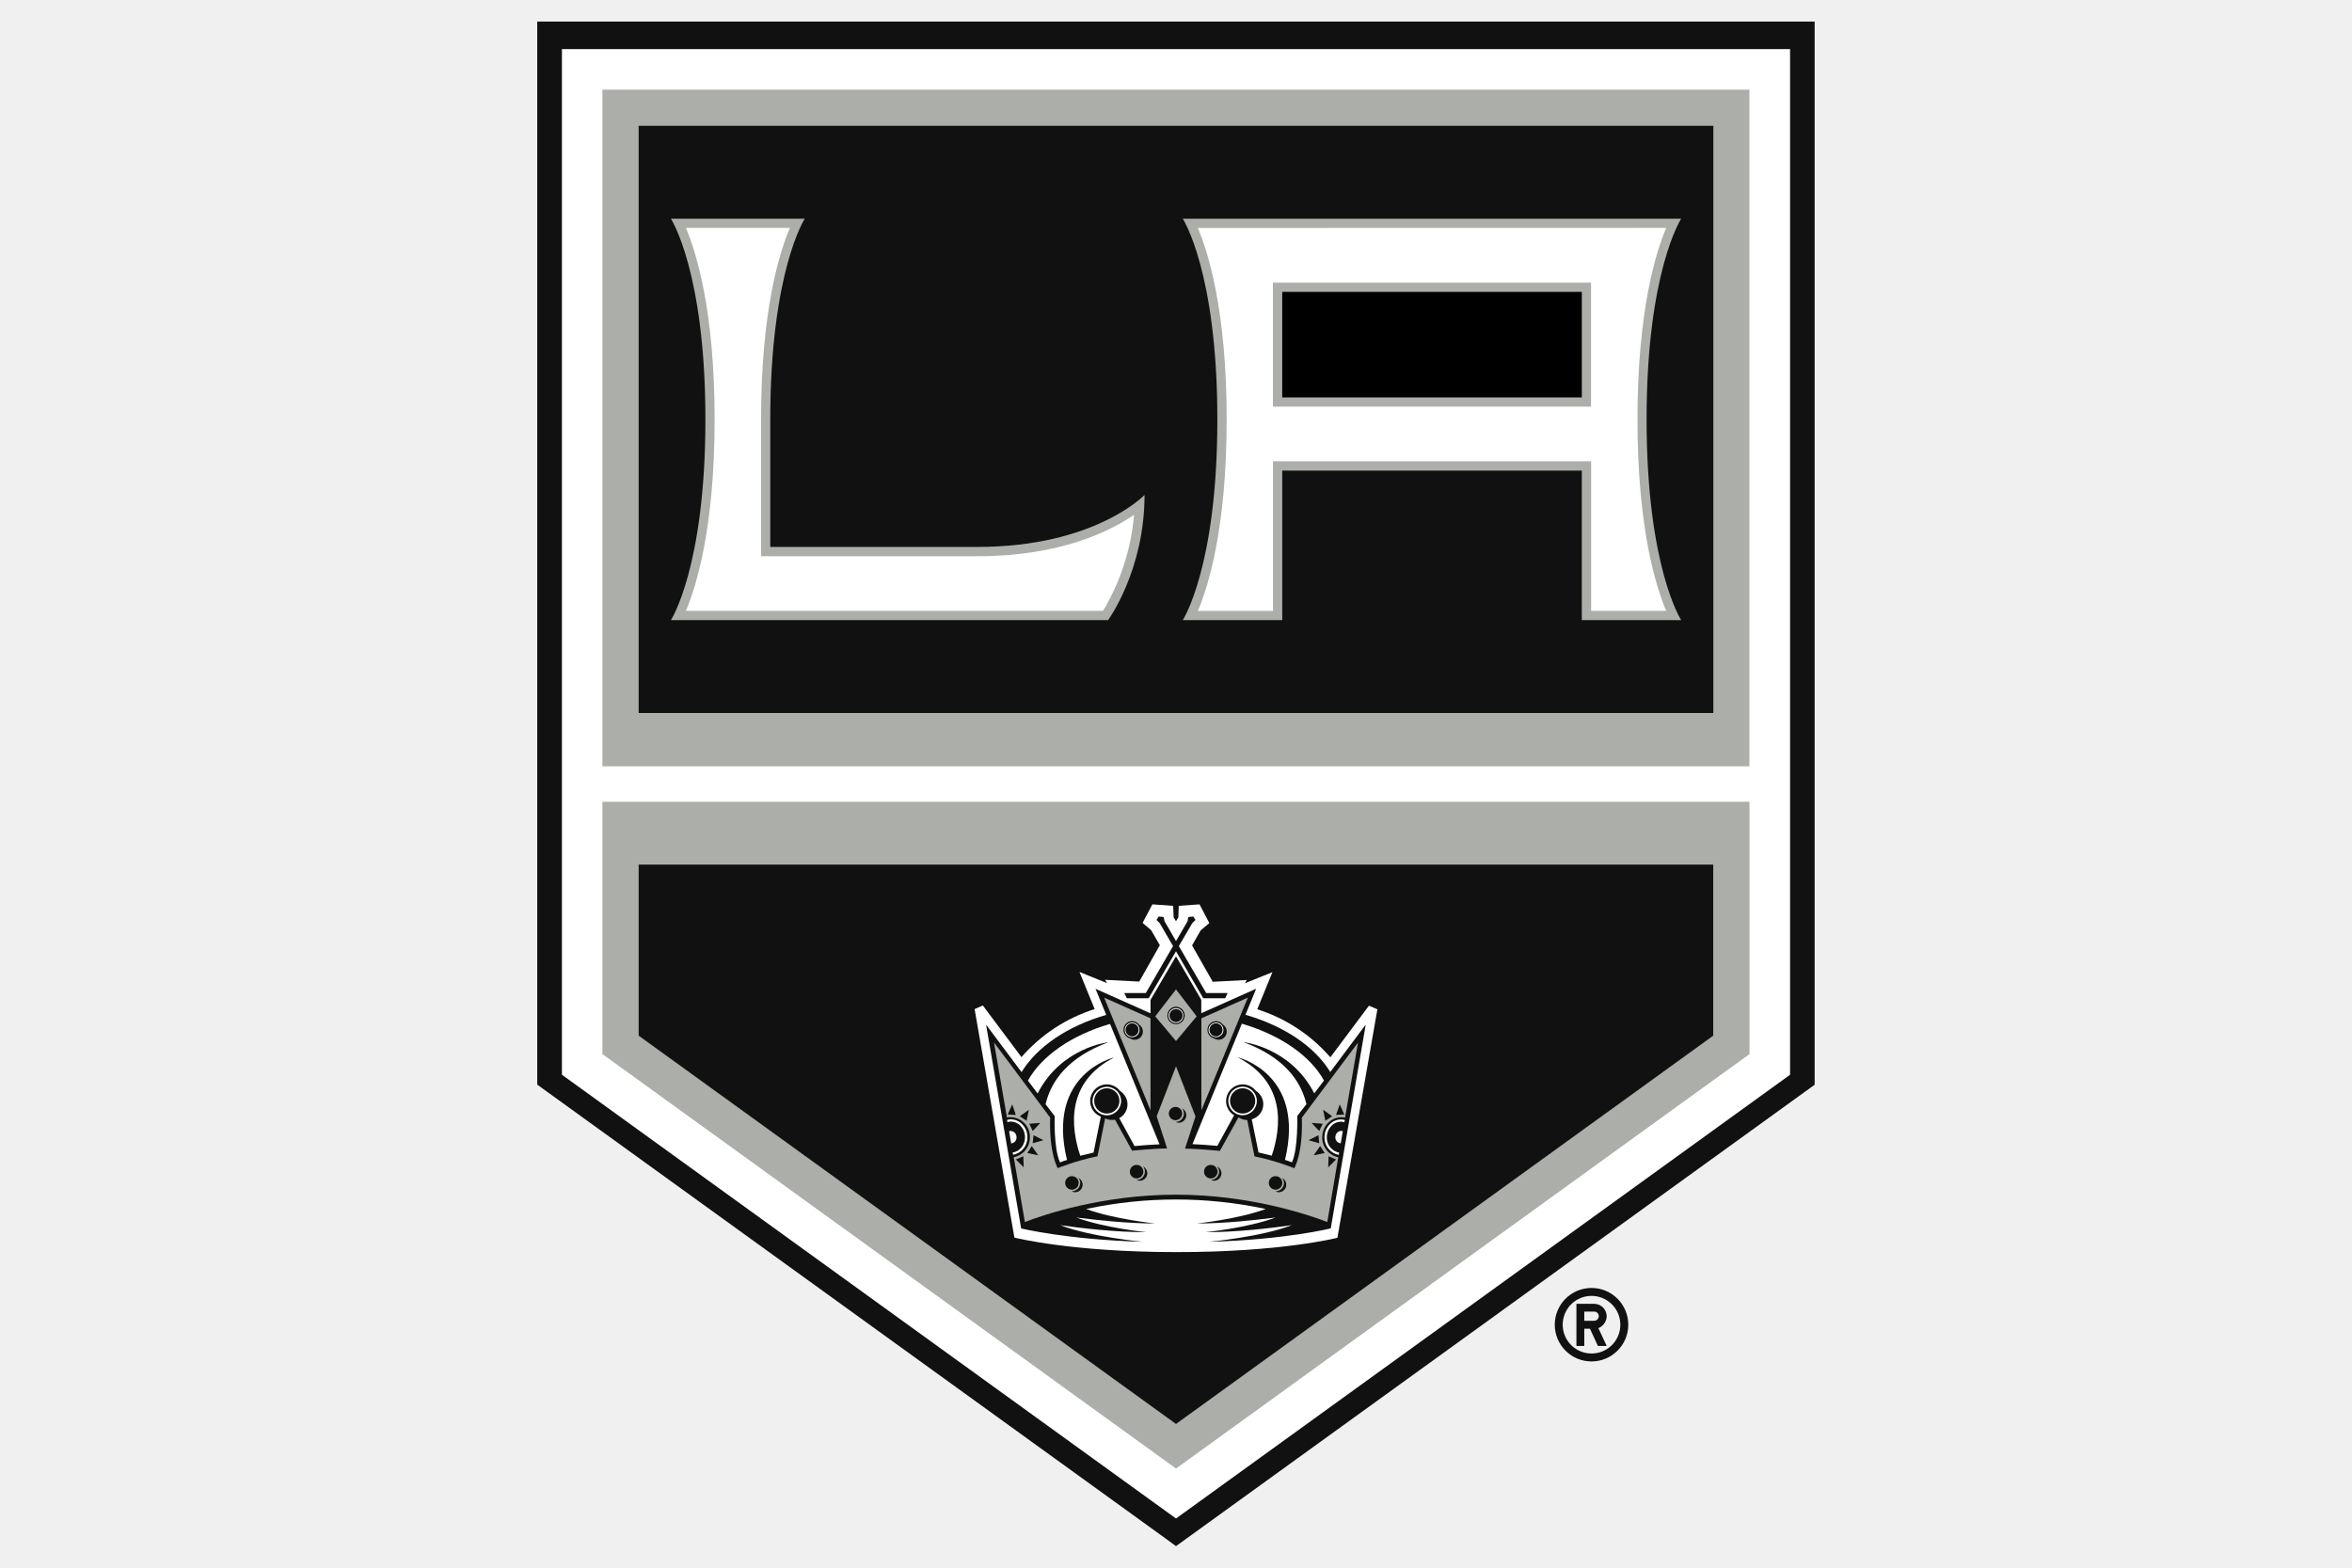
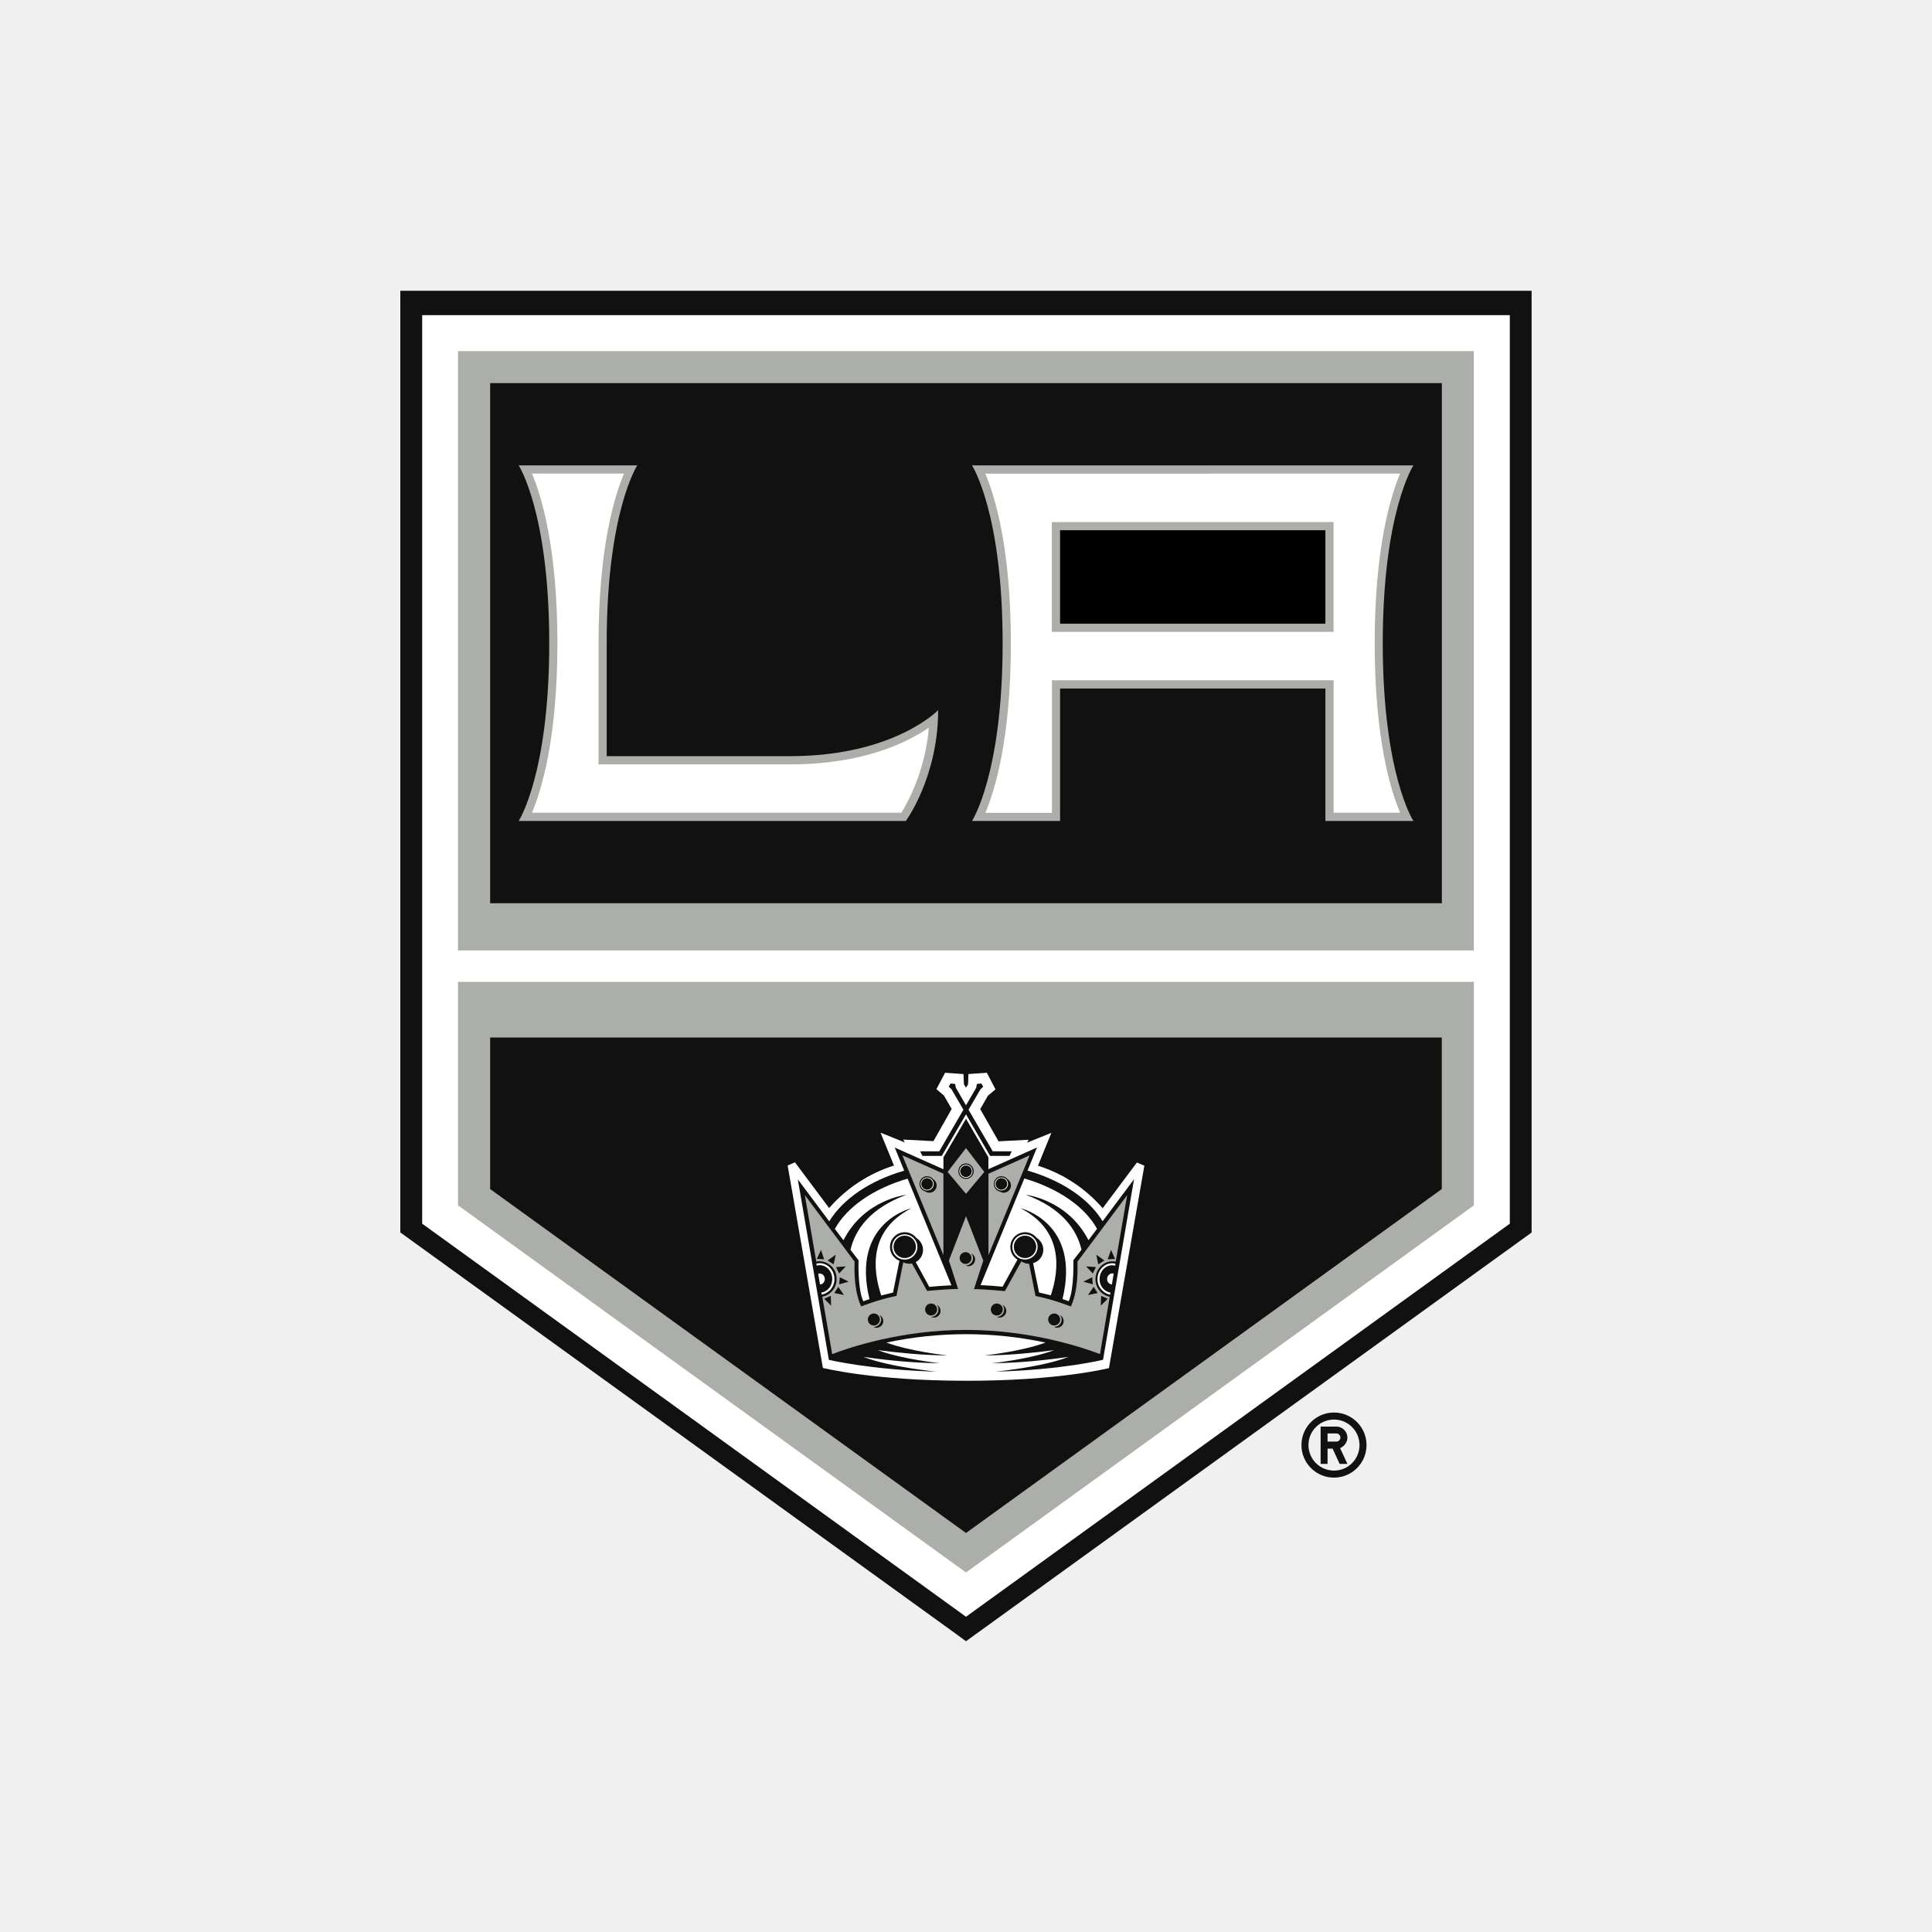
- <svg xmlns="http://www.w3.org/2000/svg" viewBox="0 0 24 16">
-   <path fill="#111" d="M18.518.22H5.482v10.85l.104.075 6.266 4.527.148.108.148-.107 6.265-4.527.104-.075V.22h.001z" />
-   <path fill="#FFF" d="M5.734 10.969L12 15.498l6.266-4.529V.501H5.734v10.468z" />
-   <path fill="#111" d="M16.395 13.434a.128.128 0 0 0-.127-.127h-.182v.43h.08v-.176h.058l.081.176h.09l-.085-.182a.135.135 0 0 0 .085-.121zm-.127.046h-.102v-.094h.102c.025 0 .046.021.046.047s-.021.047-.046.047z" />
-   <path fill="#111" d="M16.24 13.145a.375.375 0 1 0 0 .75.375.375 0 0 0 0-.75zm0 .669a.294.294 0 1 1 .294-.293.293.293 0 0 1-.294.293z" />
-   <path d="M6.147 10.758L12 14.988l5.852-4.23V8.183H6.147v2.575zm0-2.937h11.704V.915H6.147v6.906z" fill="#ACAEA9" />
-   <path d="M6.517 10.57L12 14.533l5.482-3.963V8.824H6.517v1.746zm0-3.293h10.966V1.284H6.517v5.993z" fill="#111" />
-   <path d="M7.86 5.582V4.281c0-1.51.352-2.049.352-2.049H6.846s.352.539.352 2.049c0 1.509-.352 2.048-.352 2.048h4.461s.372-.506.372-1.277c0 0-.509.53-1.704.53H7.86zm4.209-3.35s.353.539.353 2.049c0 1.509-.353 2.048-.353 2.048h1.015V4.803h3.057v1.526h1.014s-.353-.539-.353-2.048c0-1.51.353-2.049.353-2.049h-5.086z" fill="#ACAEA9" />
-   <path d="M12.223 2.327c.106.251.294.846.294 1.955 0 1.108-.188 1.703-.294 1.953h.767V4.708h3.246v1.526h.766c-.106-.25-.293-.845-.293-1.953 0-1.109.187-1.704.293-1.955l-4.779.001zm-4.457 3.35V4.281c0-1.109.187-1.704.294-1.955H6.999c.106.251.293.846.293 1.955 0 1.108-.187 1.703-.293 1.953h4.257a2.3 2.3 0 0 0 .316-.98c-.243.167-.751.423-1.598.423H7.766z" fill="#FFF" />
-   <path fill="#ACAEA9" d="M12.989 4.15h3.246V2.885h-3.246V4.15z" />
-   <path d="M13.084 2.979h3.057v1.077h-3.057z" />
-   <path fill="#FFF" d="M13.647 12.633l.408-2.332-.086-.037-.394.527a1.641 1.641 0 0 0-.746-.49l.155-.379-.28.113.018-.033-.347.018-.211-.371.088-.154.088-.074-.1-.191-.212.015-.004.118-.024.039-.024-.039-.005-.118-.212-.015-.1.189.087.074.089.154-.21.371-.348-.018.018.033-.28-.113.155.379a1.65 1.65 0 0 0-.747.49l-.394-.527-.084.037.406 2.332s.578.148 1.648.148c1.07.002 1.648-.146 1.648-.146z" />
-   <path d="M11.662 12.674s-.529-.049-.844-.17c.214.031.562.072.881.072 0 0-.431-.043-.716-.15.216.027.522.061.805.061 0 0-.42-.043-.705-.148a4.386 4.386 0 0 1 1.833 0c-.285.105-.704.148-.704.148.281 0 .588-.033.804-.061-.285.107-.715.15-.715.15.317 0 .666-.041.881-.072-.314.121-.845.17-.845.17.78-.021 1.242-.137 1.242-.137l.357-2.08-.362.484c-.159-.26-.469-.469-.865-.584l.109-.266-.56.25v-.137L12 9.76l-.26.445v.137l-.561-.25.109.266c-.396.115-.704.324-.864.584l-.362-.484.358 2.08c.001-.001.463.114 1.242.136z" fill="#111" />
-   <g fill="#ACAEA9">
-     <path d="M11.74 10.393l-.473-.211.473 1.15v-.939zm.519 0v.939l.474-1.15-.474.211zm-.048-.02L12 10.098l-.212.275.212.252.211-.252z" />
-     <path d="M13.656 11.811a.204.204 0 0 1-.164-.203c0-.113.087-.205.193-.205a.13.13 0 0 1 .04.004l.132-.766-.573.766c.013.367-.077.516-.077.516s-.191-.078-.406-.121l-.074-.371a.158.158 0 0 1-.088-.027h-.002l-.189.342s-.237-.023-.356-.023l.107-.328-.199-.512-.197.51.106.328c-.12 0-.357.023-.357.023l-.174-.316c-.011.002-.022.002-.034.002a.15.15 0 0 1-.067-.016l-.078.387c-.214.043-.406.121-.406.121s-.089-.148-.077-.516l-.573-.766.132.766c.013-.004.026-.004.04-.004a.2.2 0 0 1 .194.205.203.203 0 0 1-.165.203l.114.662c.181-.07.787-.279 1.543-.279.755 0 1.362.209 1.543.279l.112-.661z" />
-   </g>
-   <path d="M12.089 10.365a.09.09 0 0 0-.089-.09c-.05 0-.088.041-.088.09s.038.088.088.088a.089.089 0 0 0 .089-.088zm.39.092a.09.09 0 0 0-.07-.035.088.088 0 0 0-.088.09.09.09 0 0 0 .066.086c.015.008.03.014.047.014a.083.083 0 0 0 .084-.084.084.084 0 0 0-.039-.071zm-.856 0a.091.091 0 0 0-.071-.035.088.088 0 0 0-.088.09c0 .039.029.076.067.086a.093.093 0 0 0 .047.014.083.083 0 0 0 .084-.084.084.084 0 0 0-.039-.071z" fill="#111" />
-   <g fill="#FFF">
-     <path d="M10.489 11.029l.099.131c.24-.471.722-.523.722-.523-.412.154-.585.395-.641.633l.093.121s-.012.332.055.473a.392.392 0 0 1 .071-.025c-.215-.885.481-1.047.481-1.047-.492.254-.445.707-.346 1.004l.136-.033.074-.367a.17.17 0 1 1 .196-.262c.045.029.076.08.076.137a.16.16 0 0 1-.084.141l.156.285a5.1 5.1 0 0 1 .255-.018l-.505-1.229c-.391.114-.697.325-.838.579zm2.104.354a.17.17 0 1 1 .222-.25c.046.029.076.08.076.137a.161.161 0 0 1-.118.154l.069.338.135.033c.1-.297.145-.75-.348-1.004 0 0 .697.162.483 1.047a.642.642 0 0 1 .071.025c.065-.141.054-.473.054-.473l.094-.121c-.057-.238-.228-.479-.642-.633 0 0 .481.053.722.523l.099-.131c-.14-.254-.446-.465-.838-.58l-.504 1.229c.086.004.171.01.254.018l.171-.312z" />
-     <path d="M11.294 11.092a.145.145 0 1 0 0 .291c.081 0 .146-.066.146-.146s-.066-.145-.146-.145zm1.531.144c0-.08-.065-.145-.146-.145s-.145.064-.145.145.064.146.145.146.146-.066.146-.146zm-2.452.371c0-.035-.026-.064-.06-.064-.006 0-.012 0-.016.002l.021.125a.061.061 0 0 0 .055-.063z" />
-     <path d="M10.313 11.424a.124.124 0 0 0-.037.006l.004.023a.096.096 0 0 1 .033-.006c.082 0 .146.072.146.16 0 .08-.054.145-.126.156l.005.023a.18.18 0 0 0 .146-.18c0-.1-.077-.182-.171-.182zm3.313.183a.06.06 0 0 0 .055.062l.021-.125c-.005-.002-.01-.002-.017-.002-.033.001-.059.03-.059.065z" />
-     <path d="M13.661 11.787l.004-.023a.155.155 0 0 1-.126-.156c0-.088.065-.16.146-.16.012 0 .021.002.033.006l.005-.023a.13.13 0 0 0-.038-.006c-.094 0-.17.082-.17.184a.18.18 0 0 0 .146.178zm-1.586-1.422c0-.041-.033-.076-.075-.076s-.076.035-.076.076c0 .043.034.076.076.076s.075-.033.075-.076zm.333.221a.074.074 0 0 0 .076-.074.075.075 0 0 0-.076-.076.076.076 0 0 0-.076.076c0 .041.035.074.076.074zm-.856 0a.074.074 0 0 0 .076-.074.075.075 0 0 0-.076-.076.075.075 0 0 0 0 .15z" />
-   </g>
-   <g fill="#111">
-     <circle cx="11.294" cy="11.236" r=".129" />
-     <circle cx="12.68" cy="11.236" r=".129" />
-     <path d="M11.995 11.451c.01.004.021.008.033.008a.078.078 0 0 0 .077-.078.076.076 0 0 0-.043-.068.088.088 0 0 1 .019.053.086.086 0 0 1-.086.085z" />
-     <circle cx="11.995" cy="11.365" r=".068" />
-     <circle cx="12" cy="10.365" r=".067" />
-     <circle cx="12.408" cy="10.511" r=".067" />
-     <circle cx="11.552" cy="10.511" r=".067" />
-     <path d="M11.598 12.043h-.002c.01.004.022.008.034.008a.077.077 0 0 0 .077-.078.078.078 0 0 0-.043-.068.086.086 0 0 1 .019.053.086.086 0 0 1-.085.085zm-.66.115h-.002c.011.008.021.01.034.01a.077.077 0 0 0 .077-.076.077.077 0 0 0-.043-.07.082.082 0 0 1 .019.053.086.086 0 0 1-.085.083zm1.417-.115c-.001 0-.001 0 0 0a.08.08 0 0 0 .032.008.077.077 0 0 0 .077-.078.078.078 0 0 0-.043-.068.092.092 0 0 1 .019.053.086.086 0 0 1-.085.085zm.661.115a.05.05 0 0 0 .033.01.076.076 0 0 0 .076-.076.077.077 0 0 0-.043-.07c.013.016.02.031.02.053a.085.085 0 0 1-.086.083z" />
-     <circle cx="11.598" cy="11.958" r=".069" />
-     <circle cx="10.938" cy="12.073" r=".069" />
-     <circle cx="12.355" cy="11.958" r=".069" />
-     <circle cx="13.016" cy="12.073" r=".069" />
-     <path d="M10.282 11.375l.083.004-.036-.108zm.193.063l.024-.112-.093.067zm.14.023l-.112.008.035.074zm-.077.207l.109-.031-.101-.051zm-.01.029l-.045.071.111.023zm-.162.137l.08.08-.004-.113zm3.305-.563l-.038.108.084-.004zm-.077.122l-.093-.067.023.112zm-.097.076l-.113-.008.077.082zm-.043.117l-.102.051.109.031zm-.049.205l.112-.023-.046-.071zm.152.01l-.004.113.08-.08zm-1.836-1.613L12 9.709l.278.479h.224l.025-.053h-.219l-.279-.479.137-.234.033-.033-.023-.035-.051.005-.007.043-.118.203-.117-.203-.009-.043-.051-.005-.022.035.033.033.136.234-.278.479h-.22l.026.053z" />
+ <svg xmlns="http://www.w3.org/2000/svg" width="512px" height="512px" viewBox="0 0 512 512" version="1.1">
+   <defs />
+   <g id="NHL" stroke="none" stroke-width="1" fill="none" fill-rule="evenodd">
+     <g id="los-angeles-kings">
+       <g id="lak" transform="translate(95, 72)">
+         <polygon id="Shape" fill="#111111" points="310.914 5.06 11.086 5.06 11.086 254.61 13.478 256.335 157.596 360.456 161 362.94 164.404 360.479 308.499 256.358 310.891 254.633 310.891 5.06" />
+         <polygon id="Shape" fill="#FFFFFF" points="16.882 252.287 161 356.454 305.118 252.287 305.118 11.523 16.882 11.523" />
+         <path d="M262.085,308.982 C262.072,307.374 260.772,306.074 259.164,306.061 L254.978,306.061 L254.978,315.951 L256.818,315.951 L256.818,311.903 L258.152,311.903 L260.015,315.951 L262.085,315.951 L260.13,311.765 C261.277,311.308 262.045,310.216 262.085,308.982 L262.085,308.982 Z M259.164,310.04 L256.818,310.04 L256.818,307.878 L259.164,307.878 C259.739,307.878 260.222,308.361 260.222,308.959 C260.222,309.557 259.739,310.04 259.164,310.04 L259.164,310.04 Z" id="Shape" fill="#111111" />
+         <path d="M258.52,302.335 C253.757,302.335 249.895,306.197 249.895,310.96 C249.895,315.723 253.757,319.585 258.52,319.585 C263.283,319.585 267.145,315.723 267.145,310.96 C267.145,306.197 263.283,302.335 258.52,302.335 L258.52,302.335 Z M258.52,317.722 C255.783,317.722 253.316,316.072 252.271,313.542 C251.225,311.013 251.808,308.103 253.747,306.17 C255.685,304.238 258.598,303.665 261.124,304.719 C263.65,305.773 265.291,308.246 265.282,310.983 C265.282,312.774 264.569,314.492 263.3,315.756 C262.031,317.021 260.311,317.728 258.52,317.722 L258.52,317.722 Z" id="Shape" fill="#111111" />
+         <path d="M26.381,247.434 L161,344.724 L295.596,247.434 L295.596,188.209 L26.381,188.209 L26.381,247.434 Z M26.381,179.883 L295.573,179.883 L295.573,21.045 L26.381,21.045 L26.381,179.883 Z" id="Shape" fill="#ACAEA9" />
+         <path d="M34.891,243.11 L161,334.259 L287.086,243.11 L287.086,202.952 L34.891,202.952 L34.891,243.11 Z M34.891,167.371 L287.109,167.371 L287.109,29.532 L34.891,29.532 L34.891,167.371 Z" id="Shape" fill="#111111" />
+         <path d="M65.78,128.386 L65.78,98.463 C65.78,63.733 73.876,51.336 73.876,51.336 L42.458,51.336 C42.458,51.336 50.554,63.733 50.554,98.463 C50.554,133.17 42.458,145.567 42.458,145.567 L145.061,145.567 C145.061,145.567 153.617,133.929 153.617,116.196 C153.617,116.196 141.91,128.386 114.425,128.386 L65.78,128.386 Z M162.587,51.336 C162.587,51.336 170.706,63.733 170.706,98.463 C170.706,133.17 162.587,145.567 162.587,145.567 L185.932,145.567 L185.932,110.469 L256.243,110.469 L256.243,145.567 L279.565,145.567 C279.565,145.567 271.446,133.17 271.446,98.463 C271.446,63.733 279.565,51.336 279.565,51.336 L162.587,51.336 L162.587,51.336 Z" id="Shape" fill="#ACAEA9" />
+         <path d="M166.129,53.521 C168.567,59.294 172.891,72.979 172.891,98.486 C172.891,123.97 168.567,137.655 166.129,143.405 L183.77,143.405 L183.77,108.284 L258.428,108.284 L258.428,143.382 L276.046,143.382 C273.608,137.632 269.307,123.947 269.307,98.463 C269.307,72.956 273.608,59.271 276.046,53.498 L166.129,53.521 L166.129,53.521 Z M63.618,130.571 L63.618,98.463 C63.618,72.956 67.919,59.271 70.38,53.498 L45.977,53.498 C48.415,59.271 52.716,72.956 52.716,98.463 C52.716,123.947 48.415,137.632 45.977,143.382 L143.888,143.382 C147.983,136.514 150.468,128.808 151.156,120.842 C145.567,124.683 133.883,130.571 114.402,130.571 L63.618,130.571 L63.618,130.571 Z" id="Shape" fill="#FFFFFF" />
+         <polygon id="Shape" fill="#ACAEA9" points="183.747 95.45 258.405 95.45 258.405 66.355 183.747 66.355 183.747 95.45" />
+         <polygon id="Shape" fill="#000000" points="185.932 68.517 256.243 68.517 256.243 93.288 185.932 93.288" />
+         <path d="M198.881,290.559 L208.265,236.923 L206.287,236.072 L197.225,248.193 C192.657,242.923 186.718,239.022 180.067,236.923 L183.632,228.206 L177.192,230.805 L177.606,230.046 L169.625,230.46 L164.772,221.927 L166.796,218.385 L168.82,216.683 L166.52,212.29 L161.644,212.635 L161.552,215.349 L161,216.246 L160.448,215.349 L160.333,212.635 L155.457,212.29 L153.157,216.637 L155.158,218.339 L157.205,221.881 L152.375,230.414 L144.371,230 L144.785,230.759 L138.345,228.16 L141.91,236.877 C135.256,238.982 129.311,242.882 124.729,248.147 L115.667,236.026 L113.735,236.877 L123.073,290.513 C123.073,290.513 136.367,293.917 160.977,293.917 C185.587,293.963 198.881,290.559 198.881,290.559 L198.881,290.559 Z" id="Shape" fill="#FFFFFF" />
+         <path d="M153.226,291.502 C153.226,291.502 141.059,290.375 133.814,287.592 C138.736,288.305 146.74,289.248 154.077,289.248 C154.077,289.248 144.164,288.259 137.609,285.798 C142.577,286.419 149.615,287.201 156.124,287.201 C156.124,287.201 146.464,286.212 139.909,283.797 C153.805,280.828 168.172,280.828 182.068,283.797 C175.513,286.212 165.876,287.201 165.876,287.201 C172.339,287.201 179.4,286.442 184.368,285.798 C177.813,288.259 167.923,289.248 167.923,289.248 C175.214,289.248 183.241,288.305 188.186,287.592 C180.964,290.375 168.751,291.502 168.751,291.502 C186.691,291.019 197.317,288.351 197.317,288.351 L205.528,240.511 L197.202,251.643 C193.545,245.663 186.415,240.856 177.307,238.211 L179.814,232.093 L166.934,237.843 L166.934,234.692 L161,224.48 L155.02,234.715 L155.02,237.866 L142.117,232.116 L144.624,238.234 C135.516,240.879 128.432,245.686 124.752,251.666 L116.426,240.534 L124.66,288.374 C124.683,288.351 135.309,290.996 153.226,291.502 L153.226,291.502 Z" id="Shape" fill="#111111" />
+         <g id="Group" transform="translate(115, 230)" fill="#ACAEA9">
+           <path d="M40.02,9.039 L29.141,4.186 L40.02,30.636 L40.02,9.039 Z M51.957,9.039 L51.957,30.636 L62.859,4.186 L51.957,9.039 Z M50.853,8.579 L46,2.254 L41.124,8.579 L46,14.375 L50.853,8.579 Z" id="Shape" />
+           <path d="M84.088,41.653 C81.869,41.21 80.283,39.246 80.316,36.984 C80.316,34.385 82.317,32.269 84.755,32.269 C85.065,32.252 85.375,32.283 85.675,32.361 L88.711,14.743 L75.532,32.361 C75.831,40.802 73.761,44.229 73.761,44.229 C73.761,44.229 69.368,42.435 64.423,41.446 L62.721,32.913 C62,32.911 61.295,32.695 60.697,32.292 L60.651,32.292 L56.304,40.158 C56.304,40.158 50.853,39.629 48.116,39.629 L50.577,32.085 L46,20.309 L41.469,32.039 L43.907,39.583 C41.147,39.583 35.696,40.112 35.696,40.112 L31.694,32.844 C31.441,32.89 31.188,32.89 30.912,32.89 C30.377,32.889 29.849,32.763 29.371,32.522 L27.577,41.423 C22.655,42.412 18.239,44.206 18.239,44.206 C18.239,44.206 16.192,40.802 16.468,32.338 L3.289,14.72 L6.325,32.338 C6.624,32.246 6.923,32.246 7.245,32.246 C9.777,32.321 11.771,34.429 11.707,36.961 C11.747,39.234 10.145,41.205 7.912,41.63 L10.534,56.856 C14.697,55.246 28.635,50.439 46.023,50.439 C63.388,50.439 77.349,55.246 81.512,56.856 L84.088,41.653 L84.088,41.653 Z" id="Shape" />
+         </g>
+         <path d="M163.047,238.395 C163.047,237.261 162.134,236.338 161,236.325 C159.85,236.325 158.976,237.268 158.976,238.395 C158.976,239.522 159.85,240.419 161,240.419 C162.122,240.419 163.034,239.517 163.047,238.395 L163.047,238.395 Z M172.017,240.511 C171.631,240.011 171.038,239.715 170.407,239.706 C169.862,239.706 169.34,239.925 168.959,240.315 C168.578,240.705 168.371,241.231 168.383,241.776 C168.391,242.7 169.01,243.508 169.901,243.754 C170.246,243.938 170.591,244.076 170.982,244.076 C171.496,244.082 171.991,243.881 172.355,243.517 C172.719,243.153 172.92,242.658 172.914,242.144 C172.915,241.482 172.576,240.866 172.017,240.511 L172.017,240.511 Z M152.329,240.511 C151.936,240.008 151.335,239.711 150.696,239.706 C150.151,239.706 149.629,239.925 149.248,240.315 C148.867,240.705 148.66,241.231 148.672,241.776 C148.672,242.673 149.339,243.524 150.213,243.754 C150.538,243.956 150.911,244.067 151.294,244.076 C151.808,244.082 152.303,243.881 152.667,243.517 C153.031,243.153 153.232,242.658 153.226,242.144 C153.227,241.482 152.888,240.866 152.329,240.511 L152.329,240.511 Z" id="Shape" fill="#111111" />
+         <g id="Group" transform="translate(115, 230)" fill="#FFFFFF">
+           <path d="M11.247,23.667 L13.524,26.68 C19.044,15.847 30.13,14.651 30.13,14.651 C20.654,18.193 16.675,23.736 15.387,29.21 L17.526,31.993 C17.526,31.993 17.25,39.629 18.791,42.872 C19.316,42.628 19.862,42.436 20.424,42.297 C15.479,21.942 31.487,18.216 31.487,18.216 C20.171,24.058 21.252,34.477 23.529,41.308 L26.657,40.549 L28.359,32.108 C26.813,31.514 25.809,30.009 25.853,28.353 C25.898,26.697 26.981,25.249 28.557,24.739 C30.134,24.228 31.86,24.766 32.867,26.082 C33.902,26.749 34.615,27.922 34.615,29.233 C34.617,30.587 33.875,31.833 32.683,32.476 L36.271,39.031 C38.222,38.844 40.178,38.706 42.136,38.617 L30.521,10.35 C21.528,12.972 14.49,17.825 11.247,23.667 Z M59.639,31.809 C58.296,30.998 57.569,29.463 57.79,27.91 C58.011,26.358 59.139,25.087 60.655,24.684 C62.171,24.28 63.781,24.822 64.745,26.059 C65.803,26.726 66.493,27.899 66.493,29.21 C66.481,30.864 65.373,32.31 63.779,32.752 L65.366,40.526 L68.471,41.285 C70.771,34.454 71.806,24.035 60.467,18.193 C60.467,18.193 76.498,21.919 71.576,42.274 C72.131,42.434 72.676,42.626 73.209,42.849 C74.704,39.606 74.451,31.97 74.451,31.97 L76.613,29.187 C75.302,23.713 71.369,18.17 61.847,14.628 C61.847,14.628 72.91,15.847 78.453,26.657 L80.73,23.644 C77.51,17.802 70.472,12.949 61.456,10.304 L49.864,38.571 C51.842,38.663 53.797,38.801 55.706,38.985 L59.639,31.809 L59.639,31.809 Z" id="Shape" />
+           <path d="M29.762,25.116 C27.914,25.116 26.416,26.614 26.416,28.462 C26.416,30.311 27.914,31.809 29.762,31.809 C31.625,31.809 33.12,30.291 33.12,28.451 C33.12,26.611 31.602,25.116 29.762,25.116 L29.762,25.116 Z M64.975,28.428 C64.975,26.588 63.48,25.093 61.617,25.093 C59.754,25.093 58.282,26.565 58.282,28.428 C58.282,30.291 59.754,31.786 61.617,31.786 C63.48,31.786 64.975,30.268 64.975,28.428 Z M8.579,36.961 C8.579,36.156 7.981,35.489 7.199,35.489 C7.061,35.489 6.923,35.489 6.831,35.535 L7.314,38.41 C8.053,38.338 8.607,37.703 8.579,36.961 L8.579,36.961 Z" id="Shape" />
+           <path d="M7.199,32.752 C6.91,32.755 6.623,32.801 6.348,32.89 L6.44,33.419 C6.683,33.329 6.94,33.282 7.199,33.281 C9.085,33.281 10.557,34.937 10.557,36.961 C10.557,38.801 9.315,40.296 7.659,40.549 L7.774,41.078 C9.751,40.698 11.168,38.951 11.132,36.938 C11.132,34.638 9.361,32.752 7.199,32.752 L7.199,32.752 Z M83.398,36.961 C83.371,37.698 83.928,38.326 84.663,38.387 L85.146,35.512 C85.031,35.466 84.916,35.466 84.755,35.466 C83.996,35.489 83.398,36.156 83.398,36.961 L83.398,36.961 Z" id="Shape" />
+           <path d="M84.203,41.101 L84.295,40.572 C82.581,40.246 81.355,38.728 81.397,36.984 C81.397,34.96 82.892,33.304 84.755,33.304 C85.031,33.304 85.238,33.35 85.514,33.442 L85.629,32.913 C85.346,32.824 85.052,32.777 84.755,32.775 C82.593,32.775 80.845,34.661 80.845,37.007 C80.831,39.003 82.243,40.724 84.203,41.101 L84.203,41.101 Z M47.725,8.395 C47.725,7.452 46.966,6.647 46,6.647 C45.034,6.647 44.252,7.452 44.252,8.395 C44.252,9.384 45.034,10.143 46,10.143 C46.966,10.143 47.725,9.384 47.725,8.395 Z M55.384,13.478 C55.843,13.49 56.288,13.317 56.617,12.996 C56.947,12.676 57.132,12.235 57.132,11.776 C57.138,11.311 56.956,10.862 56.627,10.533 C56.298,10.204 55.849,10.022 55.384,10.028 C54.419,10.028 53.636,10.811 53.636,11.776 C53.636,12.719 54.441,13.478 55.384,13.478 L55.384,13.478 Z M35.696,13.478 C36.155,13.49 36.6,13.317 36.929,12.996 C37.259,12.676 37.444,12.235 37.444,11.776 C37.45,11.311 37.268,10.862 36.939,10.533 C36.61,10.204 36.161,10.022 35.696,10.028 C34.743,10.028 33.971,10.8 33.971,11.753 C33.971,12.706 34.743,13.478 35.696,13.478 L35.696,13.478 Z" id="Shape" />
+         </g>
+         <g id="Group" transform="translate(115, 207)" fill="#111111">
+           <circle id="Oval" cx="29.762" cy="51.428" r="2.967" />
+           <circle id="Oval" cx="61.64" cy="51.428" r="2.967" />
+           <path d="M45.885,56.373 C46.115,56.465 46.368,56.557 46.644,56.557 C47.626,56.544 48.415,55.745 48.415,54.763 C48.411,54.096 48.027,53.489 47.426,53.199 C47.701,53.547 47.855,53.975 47.863,54.418 C47.85,55.501 46.968,56.373 45.885,56.373 L45.885,56.373 Z" id="Shape" />
+           <ellipse id="Oval" cx="45.885" cy="54.395" rx="1.564" ry="1.564" />
+           <ellipse id="Oval" cx="46" cy="31.395" rx="1.541" ry="1.541" />
+           <ellipse id="Oval" cx="55.384" cy="34.753" rx="1.541" ry="1.541" />
+           <circle id="Oval" cx="35.696" cy="34.753" r="1.541" />
+           <path d="M36.754,69.989 L36.708,69.989 C36.938,70.081 37.214,70.173 37.49,70.173 C37.964,70.173 38.418,69.983 38.75,69.646 C39.083,69.309 39.267,68.853 39.261,68.379 C39.246,67.715 38.866,67.113 38.272,66.815 C38.55,67.161 38.704,67.59 38.709,68.034 C38.697,69.109 37.829,69.977 36.754,69.989 L36.754,69.989 Z M21.574,72.634 L21.528,72.634 C21.781,72.818 22.011,72.864 22.31,72.864 C23.279,72.864 24.068,72.085 24.081,71.116 C24.089,70.434 23.704,69.807 23.092,69.506 C23.377,69.848 23.532,70.28 23.529,70.725 C23.492,71.782 22.631,72.622 21.574,72.634 L21.574,72.634 Z M54.165,69.989 C54.142,69.989 54.142,69.989 54.165,69.989 C54.395,70.101 54.646,70.163 54.901,70.173 C55.375,70.173 55.829,69.983 56.161,69.646 C56.494,69.309 56.678,68.853 56.672,68.379 C56.657,67.715 56.277,67.113 55.683,66.815 C55.952,67.166 56.105,67.592 56.12,68.034 C56.108,69.109 55.24,69.977 54.165,69.989 L54.165,69.989 Z M69.368,72.634 C69.586,72.798 69.855,72.88 70.127,72.864 C71.092,72.864 71.875,72.081 71.875,71.116 C71.883,70.434 71.498,69.807 70.886,69.506 C71.185,69.874 71.346,70.219 71.346,70.725 C71.321,71.796 70.439,72.647 69.368,72.634 L69.368,72.634 Z" id="Shape" />
+           <circle id="Oval" cx="36.754" cy="68.034" r="1.587" />
+           <circle id="Oval" cx="21.574" cy="70.679" r="1.587" />
+           <circle id="Oval" cx="54.165" cy="68.034" r="1.587" />
+           <circle id="Oval" cx="69.368" cy="70.679" r="1.587" />
+           <path d="M6.486,54.625 L8.395,54.717 L7.567,52.233 L6.486,54.625 Z M10.925,56.074 L11.477,53.498 L9.338,55.039 L10.925,56.074 Z M14.145,56.603 L11.569,56.787 L12.374,58.489 L14.145,56.603 Z M12.374,61.364 L14.881,60.651 L12.558,59.478 L12.374,61.364 Z M12.144,62.031 L11.109,63.664 L13.662,64.193 L12.144,62.031 Z M8.418,65.182 L10.258,67.022 L10.166,64.423 L8.418,65.182 Z M84.433,52.233 L83.559,54.717 L85.491,54.625 L84.433,52.233 Z M82.662,55.039 L80.523,53.498 L81.052,56.074 L82.662,55.039 Z M80.431,56.787 L77.832,56.603 L79.603,58.489 L80.431,56.787 Z M79.442,59.478 L77.096,60.651 L79.603,61.364 L79.442,59.478 Z M78.315,64.193 L80.891,63.664 L79.833,62.031 L78.315,64.193 Z M81.811,64.423 L81.719,67.022 L83.559,65.182 L81.811,64.423 Z M39.583,27.324 L46,16.307 L52.394,27.324 L57.546,27.324 L58.121,26.105 L53.084,26.105 L46.667,15.088 L49.818,9.706 L50.577,8.947 L50.048,8.142 L48.875,8.257 L48.714,9.246 L46,13.915 L43.309,9.246 L43.102,8.257 L41.929,8.142 L41.423,8.947 L42.182,9.706 L45.31,15.088 L38.916,26.105 L33.856,26.105 L34.454,27.324 L39.583,27.324 Z" id="Shape" />
+         </g>
+       </g>
+     </g>
  </g>
</svg>
